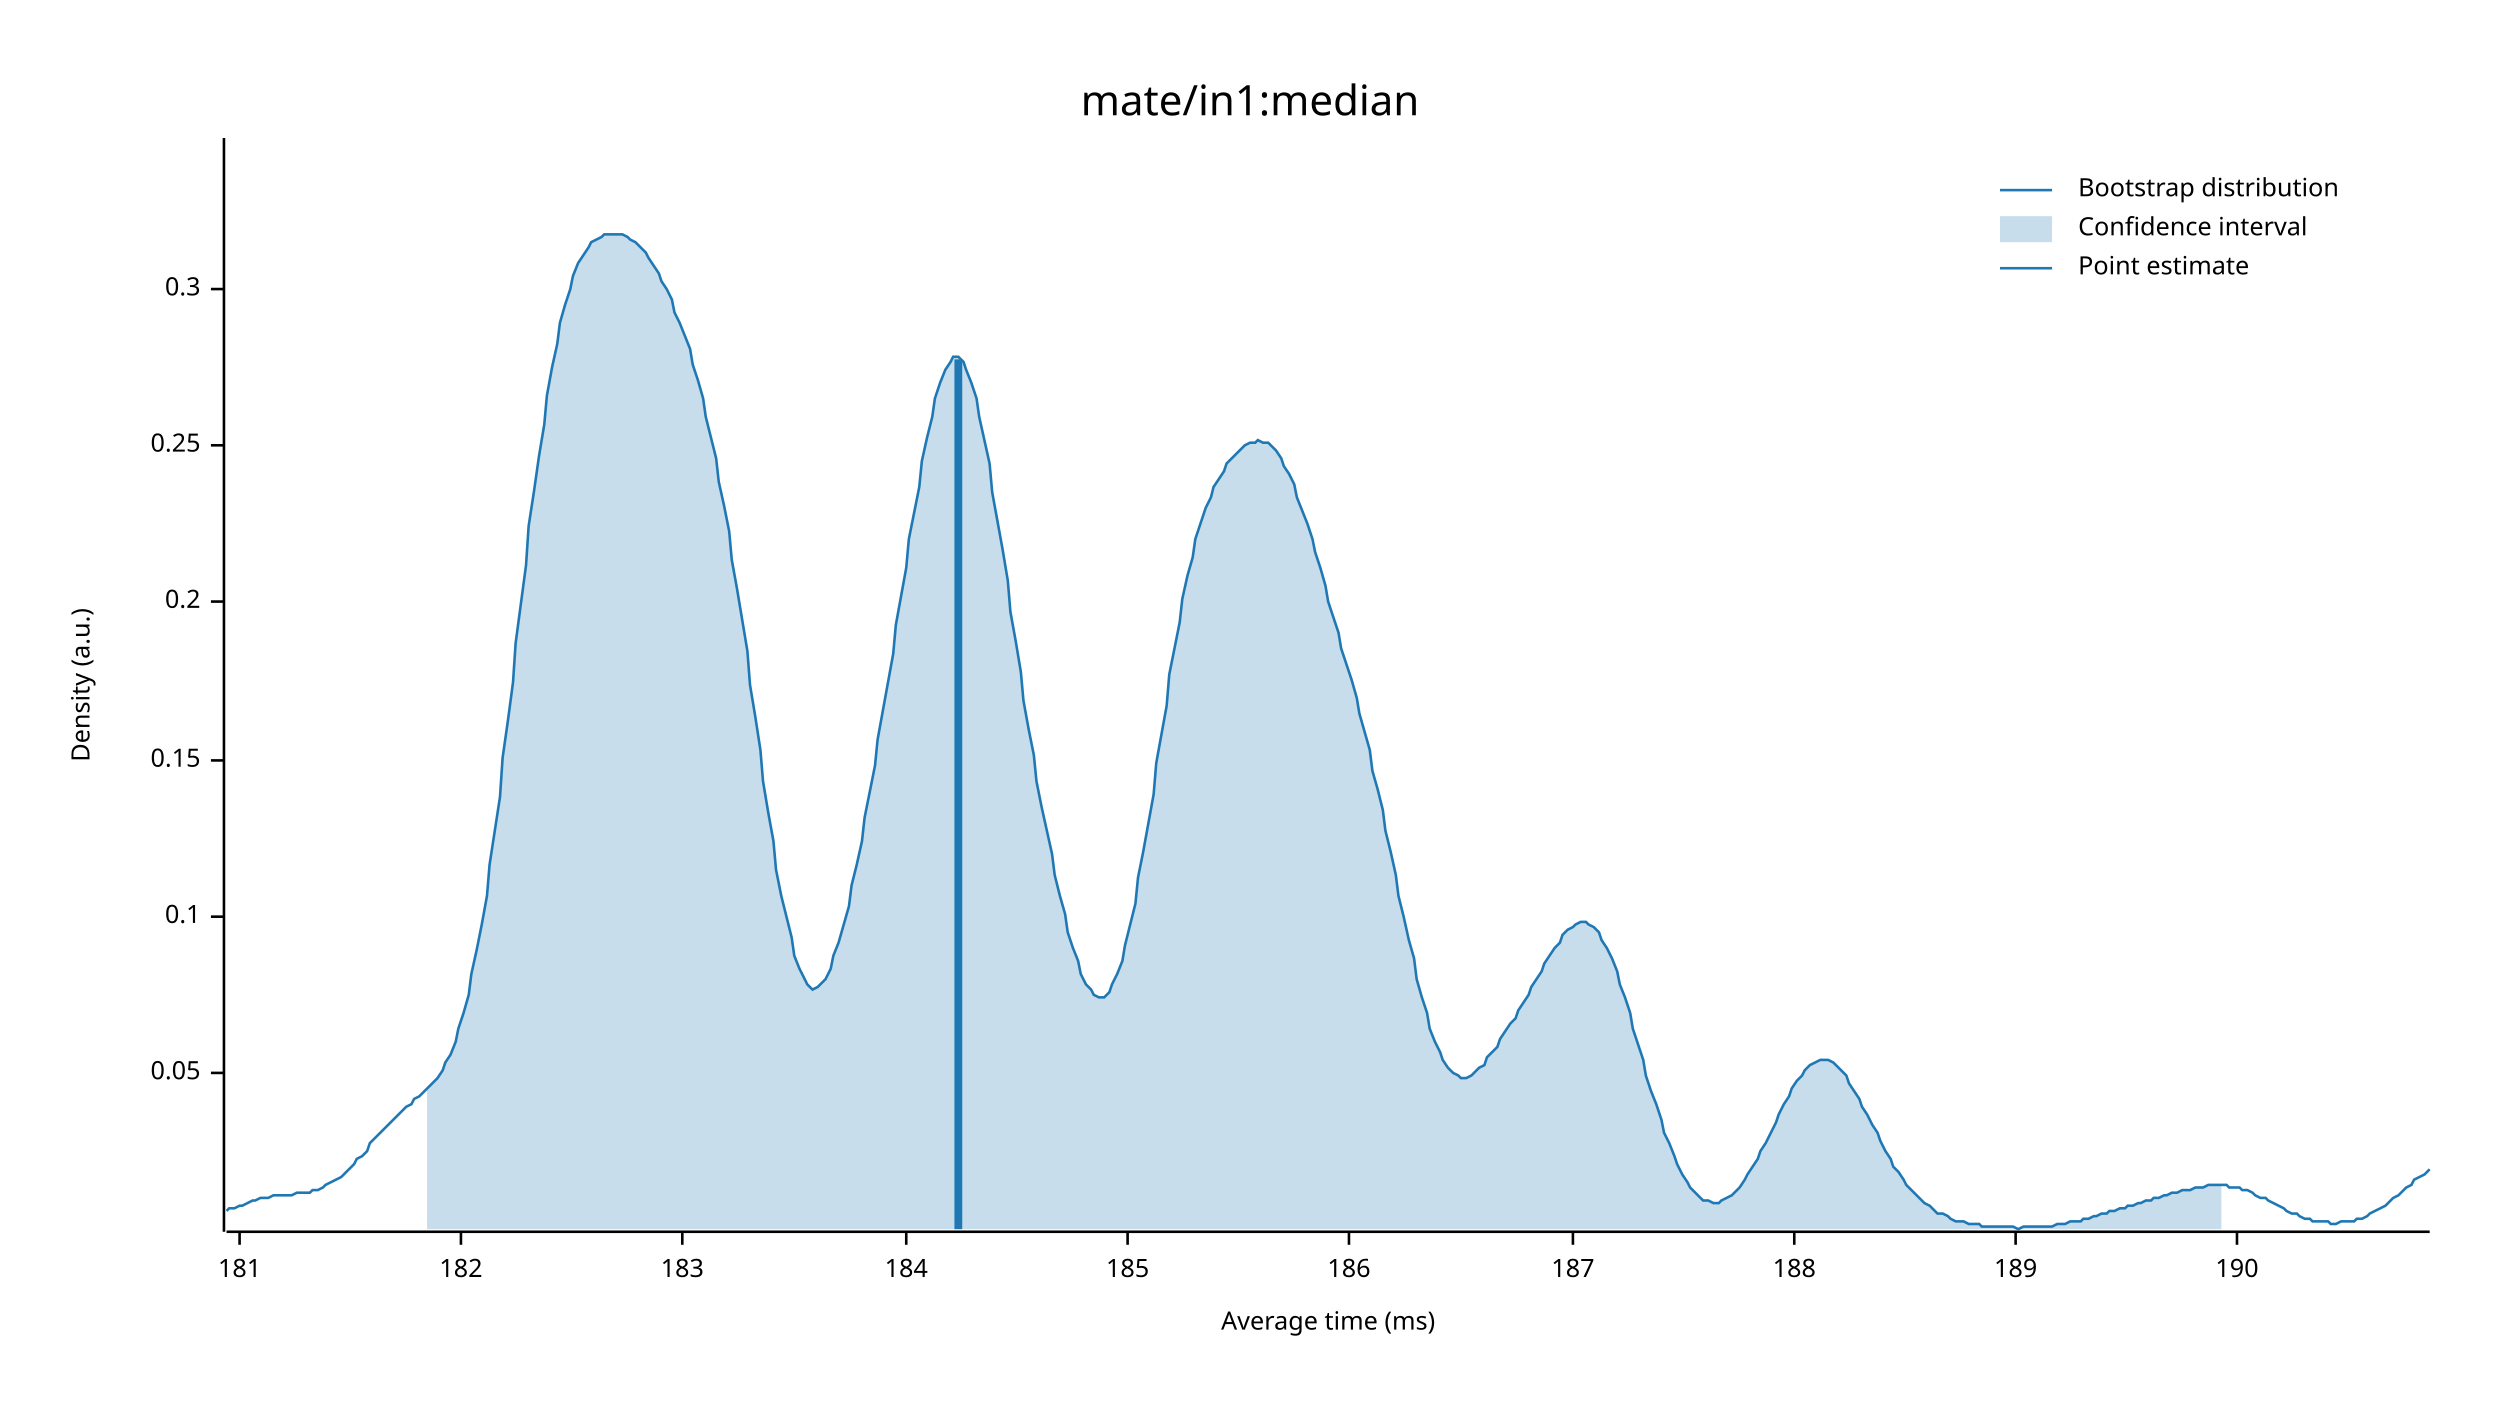
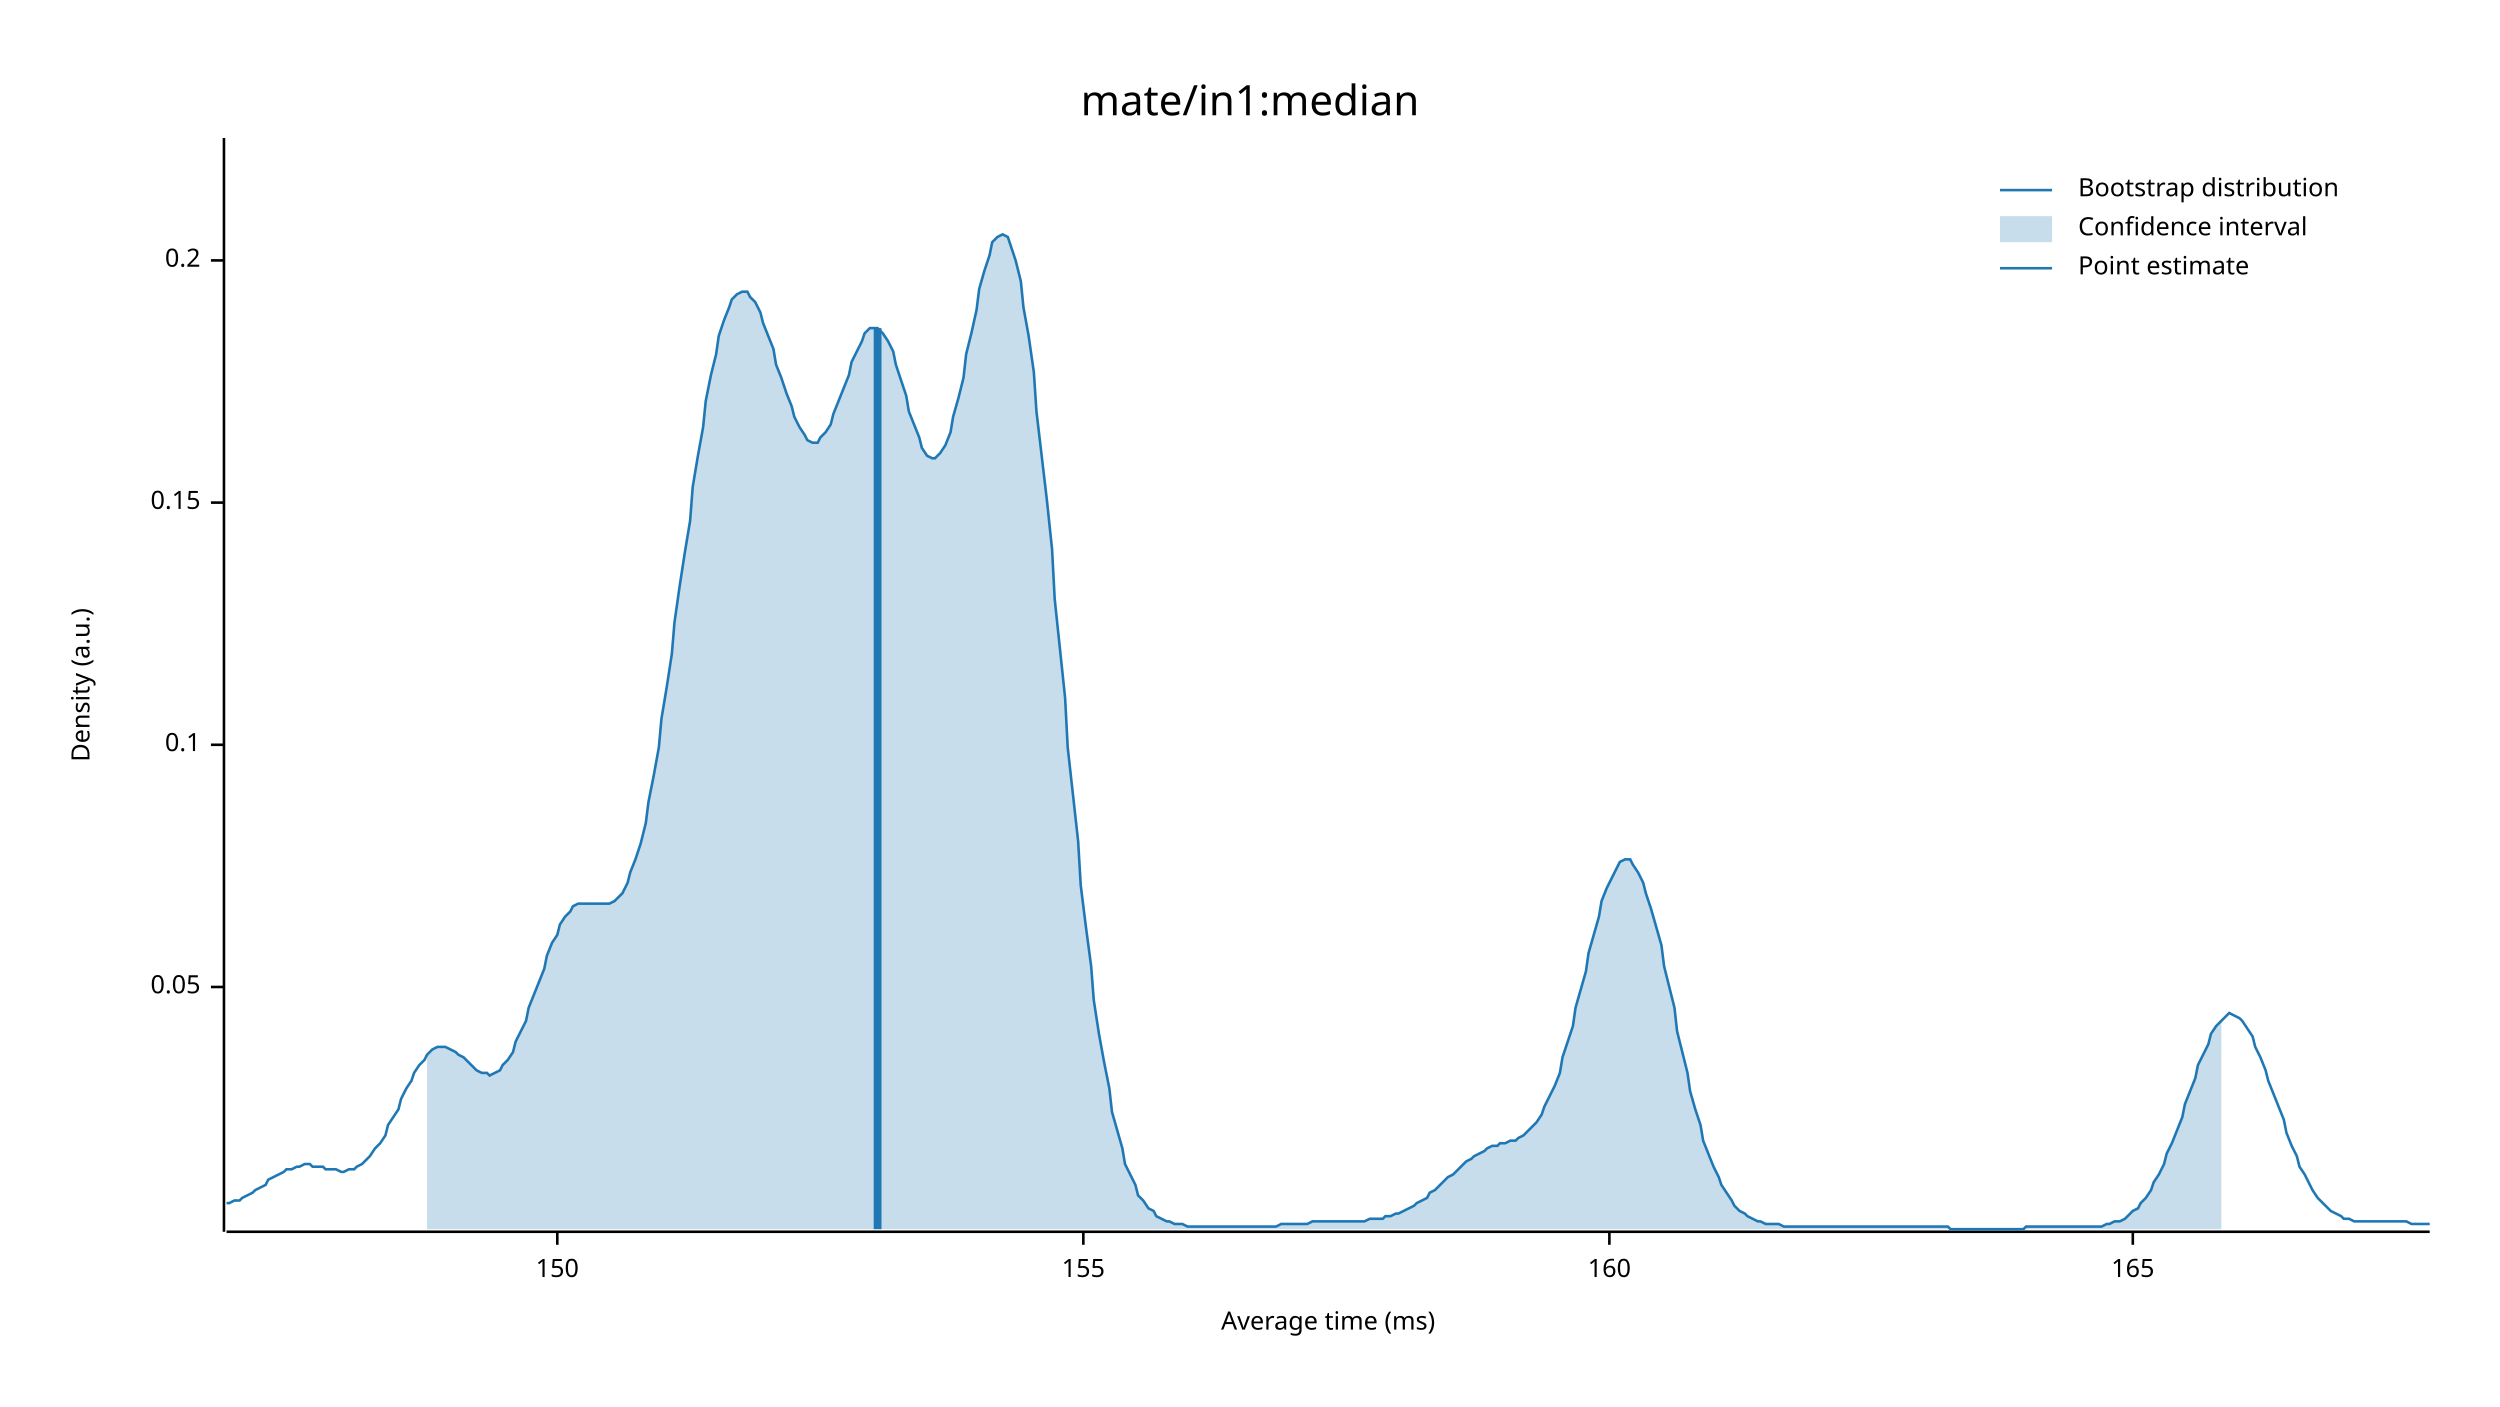
<svg xmlns="http://www.w3.org/2000/svg" width="960" height="540" viewBox="0 0 960 540">
  <text x="480" y="32" dy="0.76em" text-anchor="middle" font-family="sans-serif" font-size="16.129" opacity="1" fill="#000000">
mate/in1:median
</text>
  <text x="27" y="263" dy="0.76em" text-anchor="middle" font-family="sans-serif" font-size="9.677" opacity="1" fill="#000000" transform="rotate(270, 27, 263)">
Density (a.u.)
</text>
  <text x="510" y="513" dy="-0.5ex" text-anchor="middle" font-family="sans-serif" font-size="9.677" opacity="1" fill="#000000">
Average time (ms)
</text>
  <polyline fill="none" opacity="1" stroke="#000000" stroke-width="1" points="86,53 86,473 " />
-   <text x="77" y="412" dy="0.5ex" text-anchor="end" font-family="sans-serif" font-size="9.677" opacity="1" fill="#000000">
+   <text x="77" y="379" dy="0.5ex" text-anchor="end" font-family="sans-serif" font-size="9.677" opacity="1" fill="#000000">
0.05
</text>
-   <polyline fill="none" opacity="1" stroke="#000000" stroke-width="1" points="81,412 86,412 " />
-   <text x="77" y="352" dy="0.5ex" text-anchor="end" font-family="sans-serif" font-size="9.677" opacity="1" fill="#000000">
+   <polyline fill="none" opacity="1" stroke="#000000" stroke-width="1" points="81,379 86,379 " />
+   <text x="77" y="286" dy="0.5ex" text-anchor="end" font-family="sans-serif" font-size="9.677" opacity="1" fill="#000000">
0.1
</text>
-   <polyline fill="none" opacity="1" stroke="#000000" stroke-width="1" points="81,352 86,352 " />
-   <text x="77" y="292" dy="0.5ex" text-anchor="end" font-family="sans-serif" font-size="9.677" opacity="1" fill="#000000">
+   <polyline fill="none" opacity="1" stroke="#000000" stroke-width="1" points="81,286 86,286 " />
+   <text x="77" y="193" dy="0.5ex" text-anchor="end" font-family="sans-serif" font-size="9.677" opacity="1" fill="#000000">
0.15
</text>
-   <polyline fill="none" opacity="1" stroke="#000000" stroke-width="1" points="81,292 86,292 " />
-   <text x="77" y="231" dy="0.5ex" text-anchor="end" font-family="sans-serif" font-size="9.677" opacity="1" fill="#000000">
+   <polyline fill="none" opacity="1" stroke="#000000" stroke-width="1" points="81,193 86,193 " />
+   <text x="77" y="100" dy="0.5ex" text-anchor="end" font-family="sans-serif" font-size="9.677" opacity="1" fill="#000000">
0.2
</text>
-   <polyline fill="none" opacity="1" stroke="#000000" stroke-width="1" points="81,231 86,231 " />
-   <text x="77" y="171" dy="0.5ex" text-anchor="end" font-family="sans-serif" font-size="9.677" opacity="1" fill="#000000">
- 0.25
+   <polyline fill="none" opacity="1" stroke="#000000" stroke-width="1" points="81,100 86,100 " />
+   <polyline fill="none" opacity="1" stroke="#000000" stroke-width="1" points="87,473 933,473 " />
+   <text x="214" y="483" dy="0.76em" text-anchor="middle" font-family="sans-serif" font-size="9.677" opacity="1" fill="#000000">
+ 150
</text>
-   <polyline fill="none" opacity="1" stroke="#000000" stroke-width="1" points="81,171 86,171 " />
-   <text x="77" y="111" dy="0.5ex" text-anchor="end" font-family="sans-serif" font-size="9.677" opacity="1" fill="#000000">
- 0.3
+   <polyline fill="none" opacity="1" stroke="#000000" stroke-width="1" points="214,473 214,478 " />
+   <text x="416" y="483" dy="0.76em" text-anchor="middle" font-family="sans-serif" font-size="9.677" opacity="1" fill="#000000">
+ 155
</text>
-   <polyline fill="none" opacity="1" stroke="#000000" stroke-width="1" points="81,111 86,111 " />
-   <polyline fill="none" opacity="1" stroke="#000000" stroke-width="1" points="87,473 933,473 " />
-   <text x="92" y="483" dy="0.76em" text-anchor="middle" font-family="sans-serif" font-size="9.677" opacity="1" fill="#000000">
- 181
+   <polyline fill="none" opacity="1" stroke="#000000" stroke-width="1" points="416,473 416,478 " />
+   <text x="618" y="483" dy="0.76em" text-anchor="middle" font-family="sans-serif" font-size="9.677" opacity="1" fill="#000000">
+ 160
</text>
-   <polyline fill="none" opacity="1" stroke="#000000" stroke-width="1" points="92,473 92,478 " />
-   <text x="177" y="483" dy="0.76em" text-anchor="middle" font-family="sans-serif" font-size="9.677" opacity="1" fill="#000000">
- 182
+   <polyline fill="none" opacity="1" stroke="#000000" stroke-width="1" points="618,473 618,478 " />
+   <text x="819" y="483" dy="0.76em" text-anchor="middle" font-family="sans-serif" font-size="9.677" opacity="1" fill="#000000">
+ 165
</text>
-   <polyline fill="none" opacity="1" stroke="#000000" stroke-width="1" points="177,473 177,478 " />
-   <text x="262" y="483" dy="0.76em" text-anchor="middle" font-family="sans-serif" font-size="9.677" opacity="1" fill="#000000">
- 183
- </text>
-   <polyline fill="none" opacity="1" stroke="#000000" stroke-width="1" points="262,473 262,478 " />
-   <text x="348" y="483" dy="0.76em" text-anchor="middle" font-family="sans-serif" font-size="9.677" opacity="1" fill="#000000">
- 184
- </text>
-   <polyline fill="none" opacity="1" stroke="#000000" stroke-width="1" points="348,473 348,478 " />
-   <text x="433" y="483" dy="0.76em" text-anchor="middle" font-family="sans-serif" font-size="9.677" opacity="1" fill="#000000">
- 185
- </text>
-   <polyline fill="none" opacity="1" stroke="#000000" stroke-width="1" points="433,473 433,478 " />
-   <text x="518" y="483" dy="0.76em" text-anchor="middle" font-family="sans-serif" font-size="9.677" opacity="1" fill="#000000">
- 186
- </text>
-   <polyline fill="none" opacity="1" stroke="#000000" stroke-width="1" points="518,473 518,478 " />
-   <text x="604" y="483" dy="0.76em" text-anchor="middle" font-family="sans-serif" font-size="9.677" opacity="1" fill="#000000">
- 187
- </text>
-   <polyline fill="none" opacity="1" stroke="#000000" stroke-width="1" points="604,473 604,478 " />
-   <text x="689" y="483" dy="0.76em" text-anchor="middle" font-family="sans-serif" font-size="9.677" opacity="1" fill="#000000">
- 188
- </text>
-   <polyline fill="none" opacity="1" stroke="#000000" stroke-width="1" points="689,473 689,478 " />
-   <text x="774" y="483" dy="0.76em" text-anchor="middle" font-family="sans-serif" font-size="9.677" opacity="1" fill="#000000">
- 189
- </text>
-   <polyline fill="none" opacity="1" stroke="#000000" stroke-width="1" points="774,473 774,478 " />
-   <text x="859" y="483" dy="0.76em" text-anchor="middle" font-family="sans-serif" font-size="9.677" opacity="1" fill="#000000">
- 190
- </text>
-   <polyline fill="none" opacity="1" stroke="#000000" stroke-width="1" points="859,473 859,478 " />
-   <polyline fill="none" opacity="1" stroke="#1F78B4" stroke-width="1" points="87,465 88,464 90,464 92,463 93,463 95,462 97,461 98,461 100,460 102,460 103,460 105,459 107,459 109,459 110,459 112,459 114,458 115,458 117,458 119,458 120,457 122,457 124,456 125,455 127,454 129,453 131,452 132,451 134,449 136,447 137,445 139,444 141,442 142,439 144,437 146,435 148,433 149,432 151,430 153,428 154,427 156,425 158,424 159,422 161,421 163,419 164,418 166,416 168,414 170,411 171,408 173,405 175,400 176,395 178,389 180,382 181,374 183,365 185,355 187,344 188,332 190,319 192,306 193,291 195,277 197,262 198,247 200,232 202,217 203,202 205,189 207,175 209,163 210,152 212,141 214,132 215,124 217,117 219,111 220,106 222,101 224,98 226,95 227,93 229,92 231,91 232,90 234,90 236,90 237,90 239,90 241,91 242,92 244,93 246,95 248,97 249,99 251,102 253,105 254,108 256,111 258,115 259,120 261,124 263,129 265,134 266,140 268,146 270,153 271,160 273,168 275,176 276,185 278,194 280,204 281,215 283,226 285,238 287,250 288,263 290,275 292,288 293,300 295,312 297,323 298,334 300,344 302,352 304,360 305,367 307,372 309,376 310,378 312,380 314,379 315,378 317,376 319,372 320,367 322,362 324,355 326,348 327,340 329,332 331,323 332,314 334,304 336,294 337,284 339,273 341,262 343,251 344,240 346,229 348,218 349,207 351,197 353,187 354,177 356,168 358,160 359,153 361,147 363,142 365,139 366,137 368,137 370,139 371,142 373,147 375,153 376,160 378,169 380,178 381,189 383,200 385,211 387,223 388,235 390,246 392,258 393,269 395,280 397,290 398,300 400,310 402,319 404,328 405,336 407,344 409,351 410,358 412,364 414,369 415,374 417,378 419,380 420,382 422,383 424,383 426,381 427,378 429,374 431,369 432,363 434,355 436,347 437,337 439,327 441,316 443,305 444,293 446,282 448,271 449,259 451,249 453,239 454,230 456,221 458,214 459,207 461,201 463,195 465,191 466,187 468,184 470,181 471,178 473,176 475,174 476,173 478,171 480,170 482,170 483,169 485,170 487,170 488,171 490,173 492,176 493,179 495,182 497,186 498,191 500,196 502,201 504,207 505,212 507,218 509,225 510,231 512,237 514,243 515,249 517,255 519,261 521,268 522,274 524,281 526,288 527,296 529,303 531,311 532,319 534,327 536,336 537,344 539,352 541,361 543,368 544,376 546,383 548,389 549,395 551,400 553,404 554,407 556,410 558,412 560,413 561,414 563,414 565,413 566,412 568,410 570,409 571,406 573,404 575,402 576,399 578,396 580,393 582,391 583,388 585,385 587,382 588,379 590,376 592,373 593,370 595,367 597,364 599,362 600,359 602,357 604,356 605,355 607,354 609,354 610,355 612,356 614,358 615,361 617,364 619,368 621,373 622,378 624,383 626,389 627,395 629,401 631,407 632,413 634,419 636,424 638,430 639,435 641,439 643,444 644,447 646,451 648,454 649,456 651,458 653,460 654,461 656,461 658,462 660,462 661,461 663,460 665,459 666,458 668,456 670,453 671,451 673,448 675,445 676,442 678,439 680,435 682,431 683,428 685,424 687,421 688,418 690,415 692,413 693,411 695,409 697,408 699,407 700,407 702,407 704,408 705,409 707,411 709,413 710,416 712,419 714,422 715,425 717,428 719,432 721,435 722,438 724,442 726,445 727,448 729,450 731,453 732,455 734,457 736,459 738,461 739,462 741,463 743,465 744,466 746,466 748,467 749,468 751,469 753,469 754,469 756,470 758,470 760,470 761,471 763,471 765,471 766,471 768,471 770,471 771,471 773,471 775,472 777,471 778,471 780,471 782,471 783,471 785,471 787,471 788,471 790,470 792,470 793,470 795,469 797,469 799,469 800,468 802,468 804,467 805,467 807,466 809,466 810,465 812,465 814,464 816,464 817,463 819,463 821,462 822,462 824,461 826,461 827,460 829,460 831,459 832,459 834,458 836,458 838,457 839,457 841,457 843,456 844,456 846,456 848,455 849,455 851,455 853,455 855,455 856,456 858,456 860,456 861,457 863,457 865,458 866,459 868,460 870,460 871,461 873,462 875,463 877,464 878,465 880,466 882,466 883,467 885,468 887,468 888,469 890,469 892,469 894,469 895,470 897,470 899,469 900,469 902,469 904,469 905,468 907,468 909,467 910,466 912,465 914,464 916,463 917,462 919,460 921,459 922,458 924,456 926,455 927,453 929,452 931,451 933,449 " />
-   <polygon opacity="0.25" fill="#1F78B4" points="164,418 166,416 168,414 170,411 171,408 173,405 175,400 176,395 178,389 180,382 181,374 183,365 185,355 187,344 188,332 190,319 192,306 193,291 195,277 197,262 198,247 200,232 202,217 203,202 205,189 207,175 209,163 210,152 212,141 214,132 215,124 217,117 219,111 220,106 222,101 224,98 226,95 227,93 229,92 231,91 232,90 234,90 236,90 237,90 239,90 241,91 242,92 244,93 246,95 248,97 249,99 251,102 253,105 254,108 256,111 258,115 259,120 261,124 263,129 265,134 266,140 268,146 270,153 271,160 273,168 275,176 276,185 278,194 280,204 281,215 283,226 285,238 287,250 288,263 290,275 292,288 293,300 295,312 297,323 298,334 300,344 302,352 304,360 305,367 307,372 309,376 310,378 312,380 314,379 315,378 317,376 319,372 320,367 322,362 324,355 326,348 327,340 329,332 331,323 332,314 334,304 336,294 337,284 339,273 341,262 343,251 344,240 346,229 348,218 349,207 351,197 353,187 354,177 356,168 358,160 359,153 361,147 363,142 365,139 366,137 368,137 370,139 371,142 373,147 375,153 376,160 378,169 380,178 381,189 383,200 385,211 387,223 388,235 390,246 392,258 393,269 395,280 397,290 398,300 400,310 402,319 404,328 405,336 407,344 409,351 410,358 412,364 414,369 415,374 417,378 419,380 420,382 422,383 424,383 426,381 427,378 429,374 431,369 432,363 434,355 436,347 437,337 439,327 441,316 443,305 444,293 446,282 448,271 449,259 451,249 453,239 454,230 456,221 458,214 459,207 461,201 463,195 465,191 466,187 468,184 470,181 471,178 473,176 475,174 476,173 478,171 480,170 482,170 483,169 485,170 487,170 488,171 490,173 492,176 493,179 495,182 497,186 498,191 500,196 502,201 504,207 505,212 507,218 509,225 510,231 512,237 514,243 515,249 517,255 519,261 521,268 522,274 524,281 526,288 527,296 529,303 531,311 532,319 534,327 536,336 537,344 539,352 541,361 543,368 544,376 546,383 548,389 549,395 551,400 553,404 554,407 556,410 558,412 560,413 561,414 563,414 565,413 566,412 568,410 570,409 571,406 573,404 575,402 576,399 578,396 580,393 582,391 583,388 585,385 587,382 588,379 590,376 592,373 593,370 595,367 597,364 599,362 600,359 602,357 604,356 605,355 607,354 609,354 610,355 612,356 614,358 615,361 617,364 619,368 621,373 622,378 624,383 626,389 627,395 629,401 631,407 632,413 634,419 636,424 638,430 639,435 641,439 643,444 644,447 646,451 648,454 649,456 651,458 653,460 654,461 656,461 658,462 660,462 661,461 663,460 665,459 666,458 668,456 670,453 671,451 673,448 675,445 676,442 678,439 680,435 682,431 683,428 685,424 687,421 688,418 690,415 692,413 693,411 695,409 697,408 699,407 700,407 702,407 704,408 705,409 707,411 709,413 710,416 712,419 714,422 715,425 717,428 719,432 721,435 722,438 724,442 726,445 727,448 729,450 731,453 732,455 734,457 736,459 738,461 739,462 741,463 743,465 744,466 746,466 748,467 749,468 751,469 753,469 754,469 756,470 758,470 760,470 761,471 763,471 765,471 766,471 768,471 770,471 771,471 773,471 775,472 777,471 778,471 780,471 782,471 783,471 785,471 787,471 788,471 790,470 792,470 793,470 795,469 797,469 799,469 800,468 802,468 804,467 805,467 807,466 809,466 810,465 812,465 814,464 816,464 817,463 819,463 821,462 822,462 824,461 826,461 827,460 829,460 831,459 832,459 834,458 836,458 838,457 839,457 841,457 843,456 844,456 846,456 848,455 849,455 851,455 853,455 853,472 164,472 " />
-   <polyline fill="none" opacity="1" stroke="#1F78B4" stroke-width="3" points="368,472 368,138 " />
+   <polyline fill="none" opacity="1" stroke="#000000" stroke-width="1" points="819,473 819,478 " />
+   <polyline fill="none" opacity="1" stroke="#1F78B4" stroke-width="1" points="87,462 88,462 90,461 92,461 93,460 95,459 97,458 98,457 100,456 102,455 103,453 105,452 107,451 109,450 110,449 112,449 114,448 115,448 117,447 119,447 120,448 122,448 124,448 125,449 127,449 129,449 131,450 132,450 134,449 136,449 137,448 139,447 141,445 142,444 144,441 146,439 148,436 149,432 151,429 153,426 154,422 156,418 158,415 159,412 161,409 163,407 164,405 166,403 168,402 170,402 171,402 173,403 175,404 176,405 178,406 180,408 181,409 183,411 185,412 187,412 188,413 190,412 192,411 193,409 195,407 197,404 198,400 200,396 202,392 203,387 205,382 207,377 209,372 210,367 212,362 214,359 215,355 217,352 219,350 220,348 222,347 224,347 226,347 227,347 229,347 231,347 232,347 234,347 236,346 237,345 239,343 241,339 242,335 244,330 246,324 248,316 249,308 251,298 253,287 254,276 256,264 258,251 259,239 261,225 263,212 265,200 266,187 268,175 270,164 271,154 273,144 275,136 276,129 278,123 280,118 281,115 283,113 285,112 287,112 288,114 290,116 292,120 293,124 295,129 297,134 298,140 300,145 302,151 304,156 305,160 307,164 309,167 310,169 312,170 314,170 315,168 317,166 319,163 320,159 322,154 324,149 326,144 327,139 329,135 331,131 332,128 334,126 336,126 337,126 339,128 341,131 343,135 344,140 346,146 348,152 349,158 351,163 353,168 354,172 356,175 358,176 359,176 361,174 363,171 365,166 366,160 368,153 370,145 371,136 373,128 375,119 376,111 378,104 380,98 381,93 383,91 385,90 387,91 388,94 390,100 392,108 393,118 395,129 397,143 398,158 400,175 402,192 404,211 405,230 407,249 409,268 410,287 412,305 414,323 415,340 417,356 419,371 420,384 422,397 424,408 426,418 427,427 429,434 431,441 432,447 434,451 436,455 437,459 439,461 441,464 443,465 444,467 446,468 448,469 449,469 451,470 453,470 454,470 456,471 458,471 459,471 461,471 463,471 465,471 466,471 468,471 470,471 471,471 473,471 475,471 476,471 478,471 480,471 482,471 483,471 485,471 487,471 488,471 490,471 492,470 493,470 495,470 497,470 498,470 500,470 502,470 504,469 505,469 507,469 509,469 510,469 512,469 514,469 515,469 517,469 519,469 521,469 522,469 524,469 526,468 527,468 529,468 531,468 532,467 534,467 536,466 537,466 539,465 541,464 543,463 544,462 546,461 548,460 549,458 551,457 553,455 554,454 556,452 558,451 560,449 561,448 563,446 565,445 566,444 568,443 570,442 571,441 573,440 575,440 576,439 578,439 580,438 582,438 583,437 585,436 587,434 588,433 590,431 592,428 593,425 595,421 597,417 599,412 600,406 602,400 604,394 605,387 607,380 609,373 610,366 612,359 614,352 615,346 617,341 619,337 621,333 622,331 624,330 626,330 627,332 629,335 631,339 632,343 634,349 636,356 638,363 639,371 641,379 643,387 644,396 646,404 648,412 649,419 651,426 653,432 654,438 656,443 658,448 660,452 661,455 663,458 665,461 666,463 668,465 670,466 671,467 673,468 675,469 676,469 678,470 680,470 682,470 683,470 685,471 687,471 688,471 690,471 692,471 693,471 695,471 697,471 699,471 700,471 702,471 704,471 705,471 707,471 709,471 710,471 712,471 714,471 715,471 717,471 719,471 721,471 722,471 724,471 726,471 727,471 729,471 731,471 732,471 734,471 736,471 738,471 739,471 741,471 743,471 744,471 746,471 748,471 749,472 751,472 753,472 754,472 756,472 758,472 760,472 761,472 763,472 765,472 766,472 768,472 770,472 771,472 773,472 775,472 777,472 778,471 780,471 782,471 783,471 785,471 787,471 788,471 790,471 792,471 793,471 795,471 797,471 799,471 800,471 802,471 804,471 805,471 807,471 809,470 810,470 812,469 814,469 816,468 817,467 819,465 821,464 822,462 824,460 826,457 827,454 829,451 831,447 832,443 834,439 836,434 838,429 839,424 841,419 843,414 844,409 846,405 848,401 849,397 851,394 853,392 855,390 856,389 858,390 860,391 861,392 863,395 865,398 866,402 868,406 870,411 871,415 873,420 875,425 877,430 878,435 880,440 882,444 883,448 885,451 887,455 888,457 890,460 892,462 894,464 895,465 897,466 899,467 900,468 902,468 904,469 905,469 907,469 909,469 910,469 912,469 914,469 916,469 917,469 919,469 921,469 922,469 924,469 926,470 927,470 929,470 931,470 933,470 " />
+   <polygon opacity="0.25" fill="#1F78B4" points="164,405 166,403 168,402 170,402 171,402 173,403 175,404 176,405 178,406 180,408 181,409 183,411 185,412 187,412 188,413 190,412 192,411 193,409 195,407 197,404 198,400 200,396 202,392 203,387 205,382 207,377 209,372 210,367 212,362 214,359 215,355 217,352 219,350 220,348 222,347 224,347 226,347 227,347 229,347 231,347 232,347 234,347 236,346 237,345 239,343 241,339 242,335 244,330 246,324 248,316 249,308 251,298 253,287 254,276 256,264 258,251 259,239 261,225 263,212 265,200 266,187 268,175 270,164 271,154 273,144 275,136 276,129 278,123 280,118 281,115 283,113 285,112 287,112 288,114 290,116 292,120 293,124 295,129 297,134 298,140 300,145 302,151 304,156 305,160 307,164 309,167 310,169 312,170 314,170 315,168 317,166 319,163 320,159 322,154 324,149 326,144 327,139 329,135 331,131 332,128 334,126 336,126 337,126 339,128 341,131 343,135 344,140 346,146 348,152 349,158 351,163 353,168 354,172 356,175 358,176 359,176 361,174 363,171 365,166 366,160 368,153 370,145 371,136 373,128 375,119 376,111 378,104 380,98 381,93 383,91 385,90 387,91 388,94 390,100 392,108 393,118 395,129 397,143 398,158 400,175 402,192 404,211 405,230 407,249 409,268 410,287 412,305 414,323 415,340 417,356 419,371 420,384 422,397 424,408 426,418 427,427 429,434 431,441 432,447 434,451 436,455 437,459 439,461 441,464 443,465 444,467 446,468 448,469 449,469 451,470 453,470 454,470 456,471 458,471 459,471 461,471 463,471 465,471 466,471 468,471 470,471 471,471 473,471 475,471 476,471 478,471 480,471 482,471 483,471 485,471 487,471 488,471 490,471 492,470 493,470 495,470 497,470 498,470 500,470 502,470 504,469 505,469 507,469 509,469 510,469 512,469 514,469 515,469 517,469 519,469 521,469 522,469 524,469 526,468 527,468 529,468 531,468 532,467 534,467 536,466 537,466 539,465 541,464 543,463 544,462 546,461 548,460 549,458 551,457 553,455 554,454 556,452 558,451 560,449 561,448 563,446 565,445 566,444 568,443 570,442 571,441 573,440 575,440 576,439 578,439 580,438 582,438 583,437 585,436 587,434 588,433 590,431 592,428 593,425 595,421 597,417 599,412 600,406 602,400 604,394 605,387 607,380 609,373 610,366 612,359 614,352 615,346 617,341 619,337 621,333 622,331 624,330 626,330 627,332 629,335 631,339 632,343 634,349 636,356 638,363 639,371 641,379 643,387 644,396 646,404 648,412 649,419 651,426 653,432 654,438 656,443 658,448 660,452 661,455 663,458 665,461 666,463 668,465 670,466 671,467 673,468 675,469 676,469 678,470 680,470 682,470 683,470 685,471 687,471 688,471 690,471 692,471 693,471 695,471 697,471 699,471 700,471 702,471 704,471 705,471 707,471 709,471 710,471 712,471 714,471 715,471 717,471 719,471 721,471 722,471 724,471 726,471 727,471 729,471 731,471 732,471 734,471 736,471 738,471 739,471 741,471 743,471 744,471 746,471 748,471 749,472 751,472 753,472 754,472 756,472 758,472 760,472 761,472 763,472 765,472 766,472 768,472 770,472 771,472 773,472 775,472 777,472 778,471 780,471 782,471 783,471 785,471 787,471 788,471 790,471 792,471 793,471 795,471 797,471 799,471 800,471 802,471 804,471 805,471 807,471 809,470 810,470 812,469 814,469 816,468 817,467 819,465 821,464 822,462 824,460 826,457 827,454 829,451 831,447 832,443 834,439 836,434 838,429 839,424 841,419 843,414 844,409 846,405 848,401 849,397 851,394 853,392 853,472 164,472 " />
+   <polyline fill="none" opacity="1" stroke="#1F78B4" stroke-width="3" points="337,472 337,126 " />
  <text x="798" y="68" dy="0.76em" text-anchor="start" font-family="sans-serif" font-size="9.677" opacity="1" fill="#000000">
Bootstrap distribution
</text>
  <text x="798" y="83" dy="0.76em" text-anchor="start" font-family="sans-serif" font-size="9.677" opacity="1" fill="#000000">
Confidence interval
</text>
  <text x="798" y="98" dy="0.76em" text-anchor="start" font-family="sans-serif" font-size="9.677" opacity="1" fill="#000000">
Point estimate
</text>
  <polyline fill="none" opacity="1" stroke="#1F78B4" stroke-width="1" points="768,73 788,73 " />
  <rect x="768" y="83" width="20" height="10" opacity="0.25" fill="#1F78B4" stroke="none" />
  <polyline fill="none" opacity="1" stroke="#1F78B4" stroke-width="1" points="768,103 788,103 " />
</svg>
